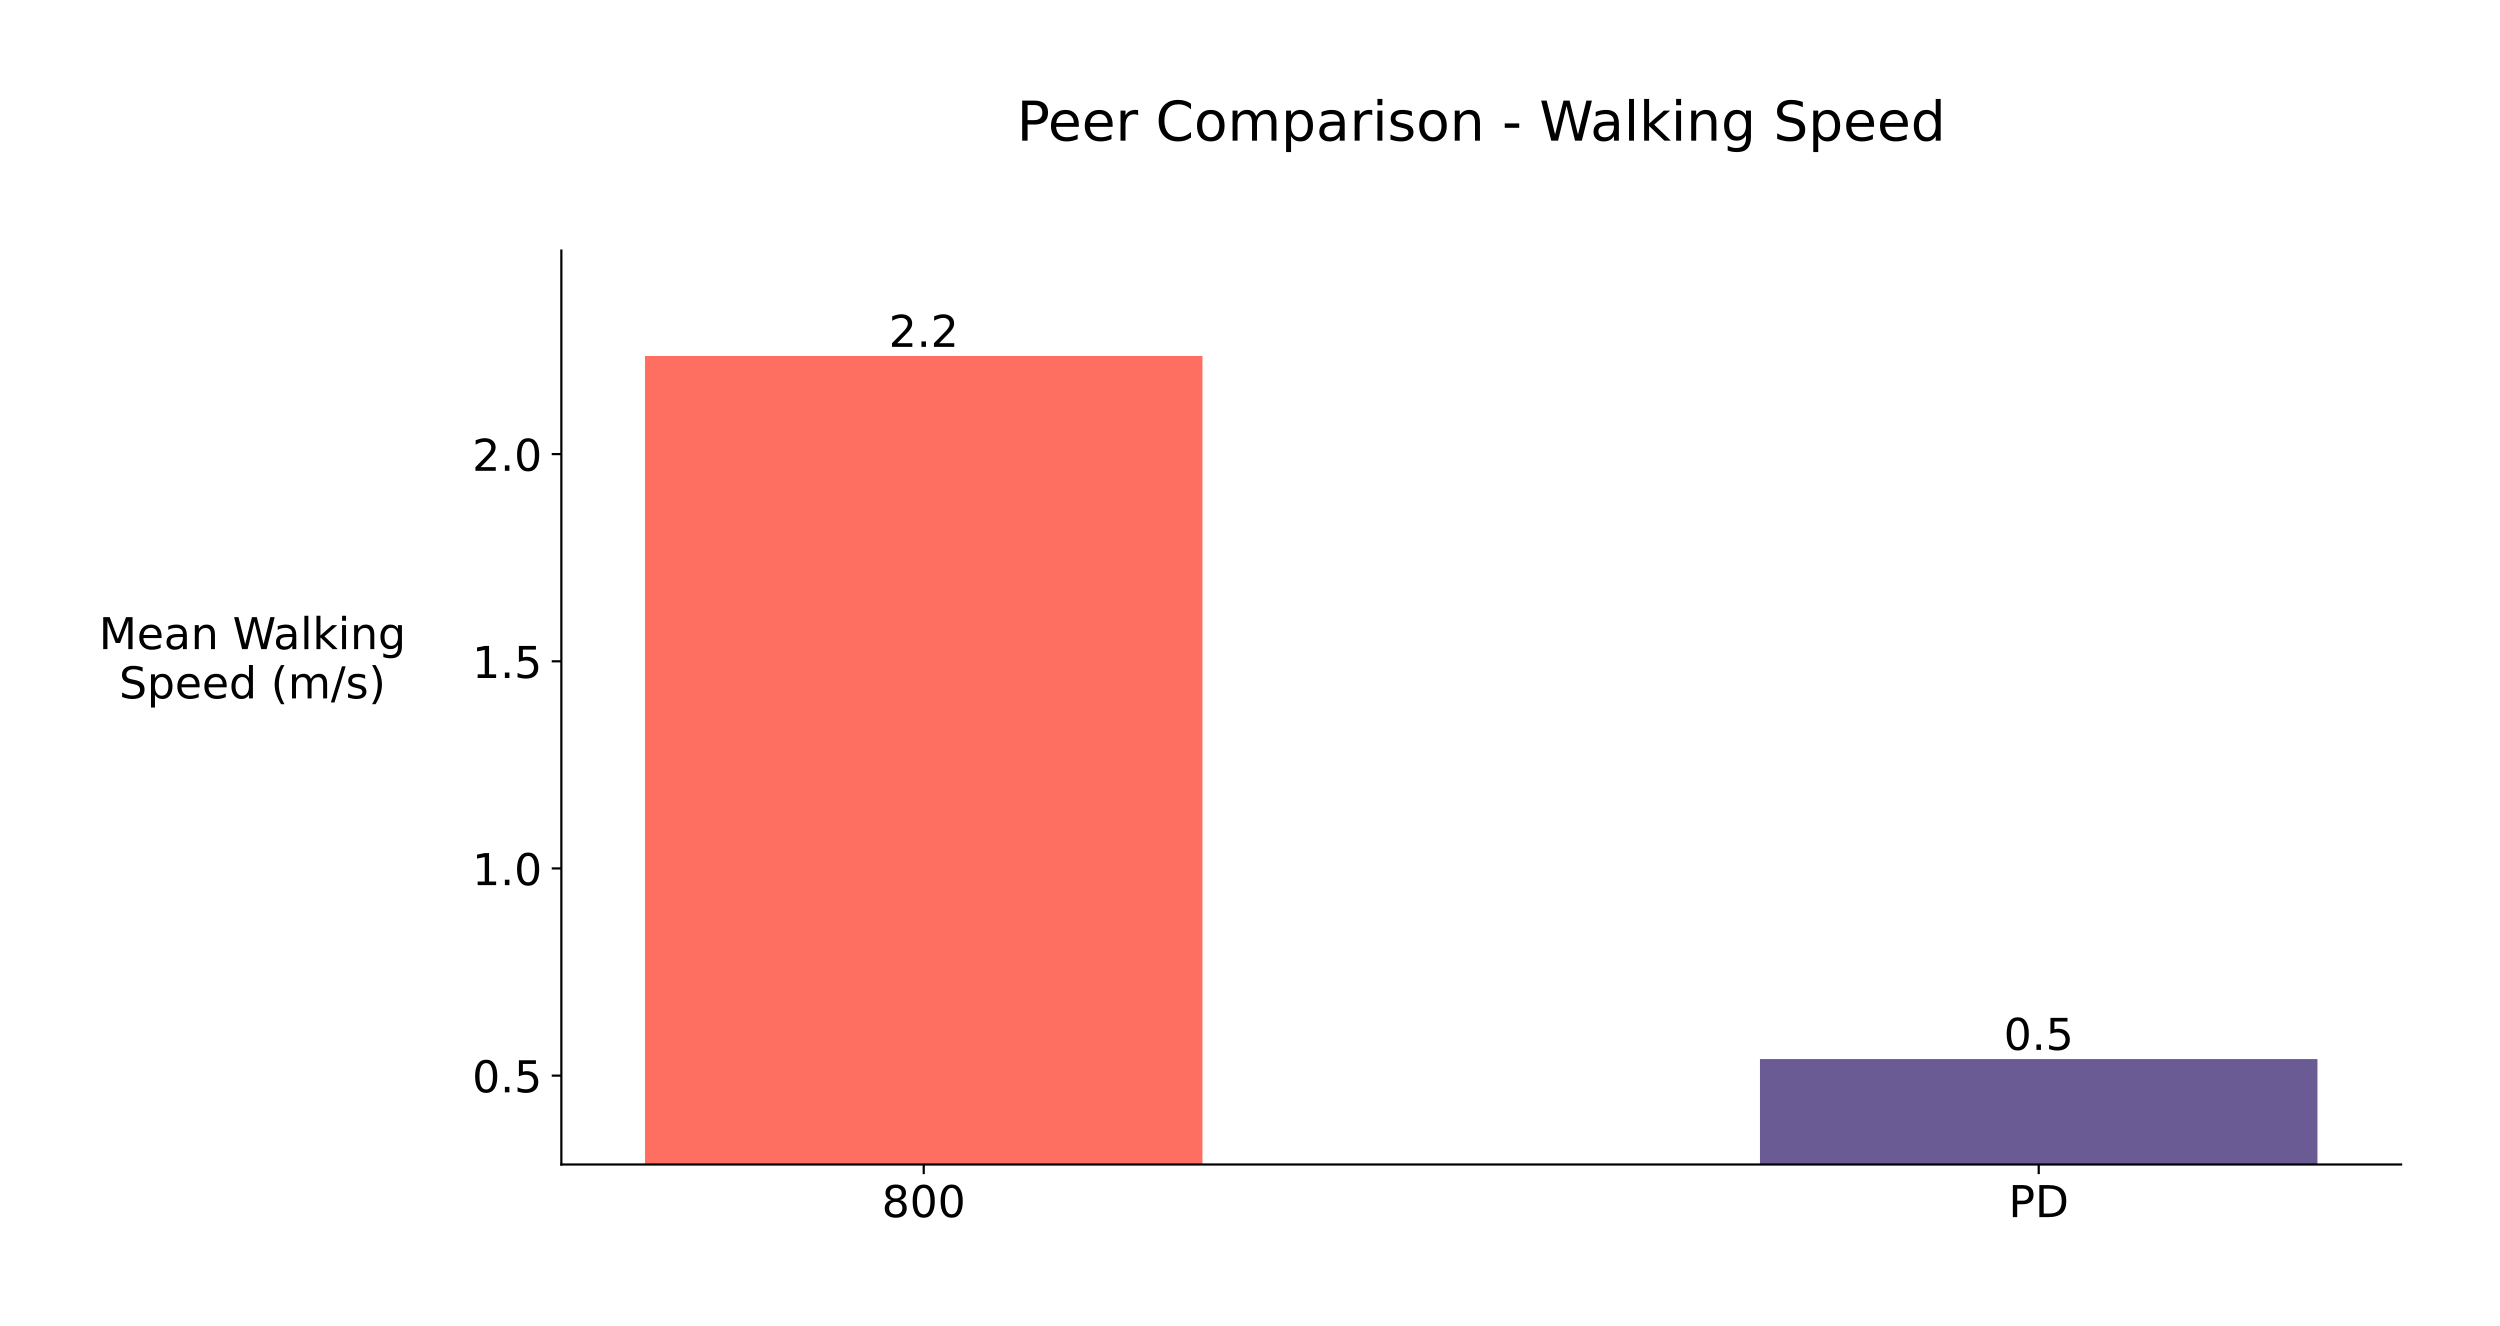
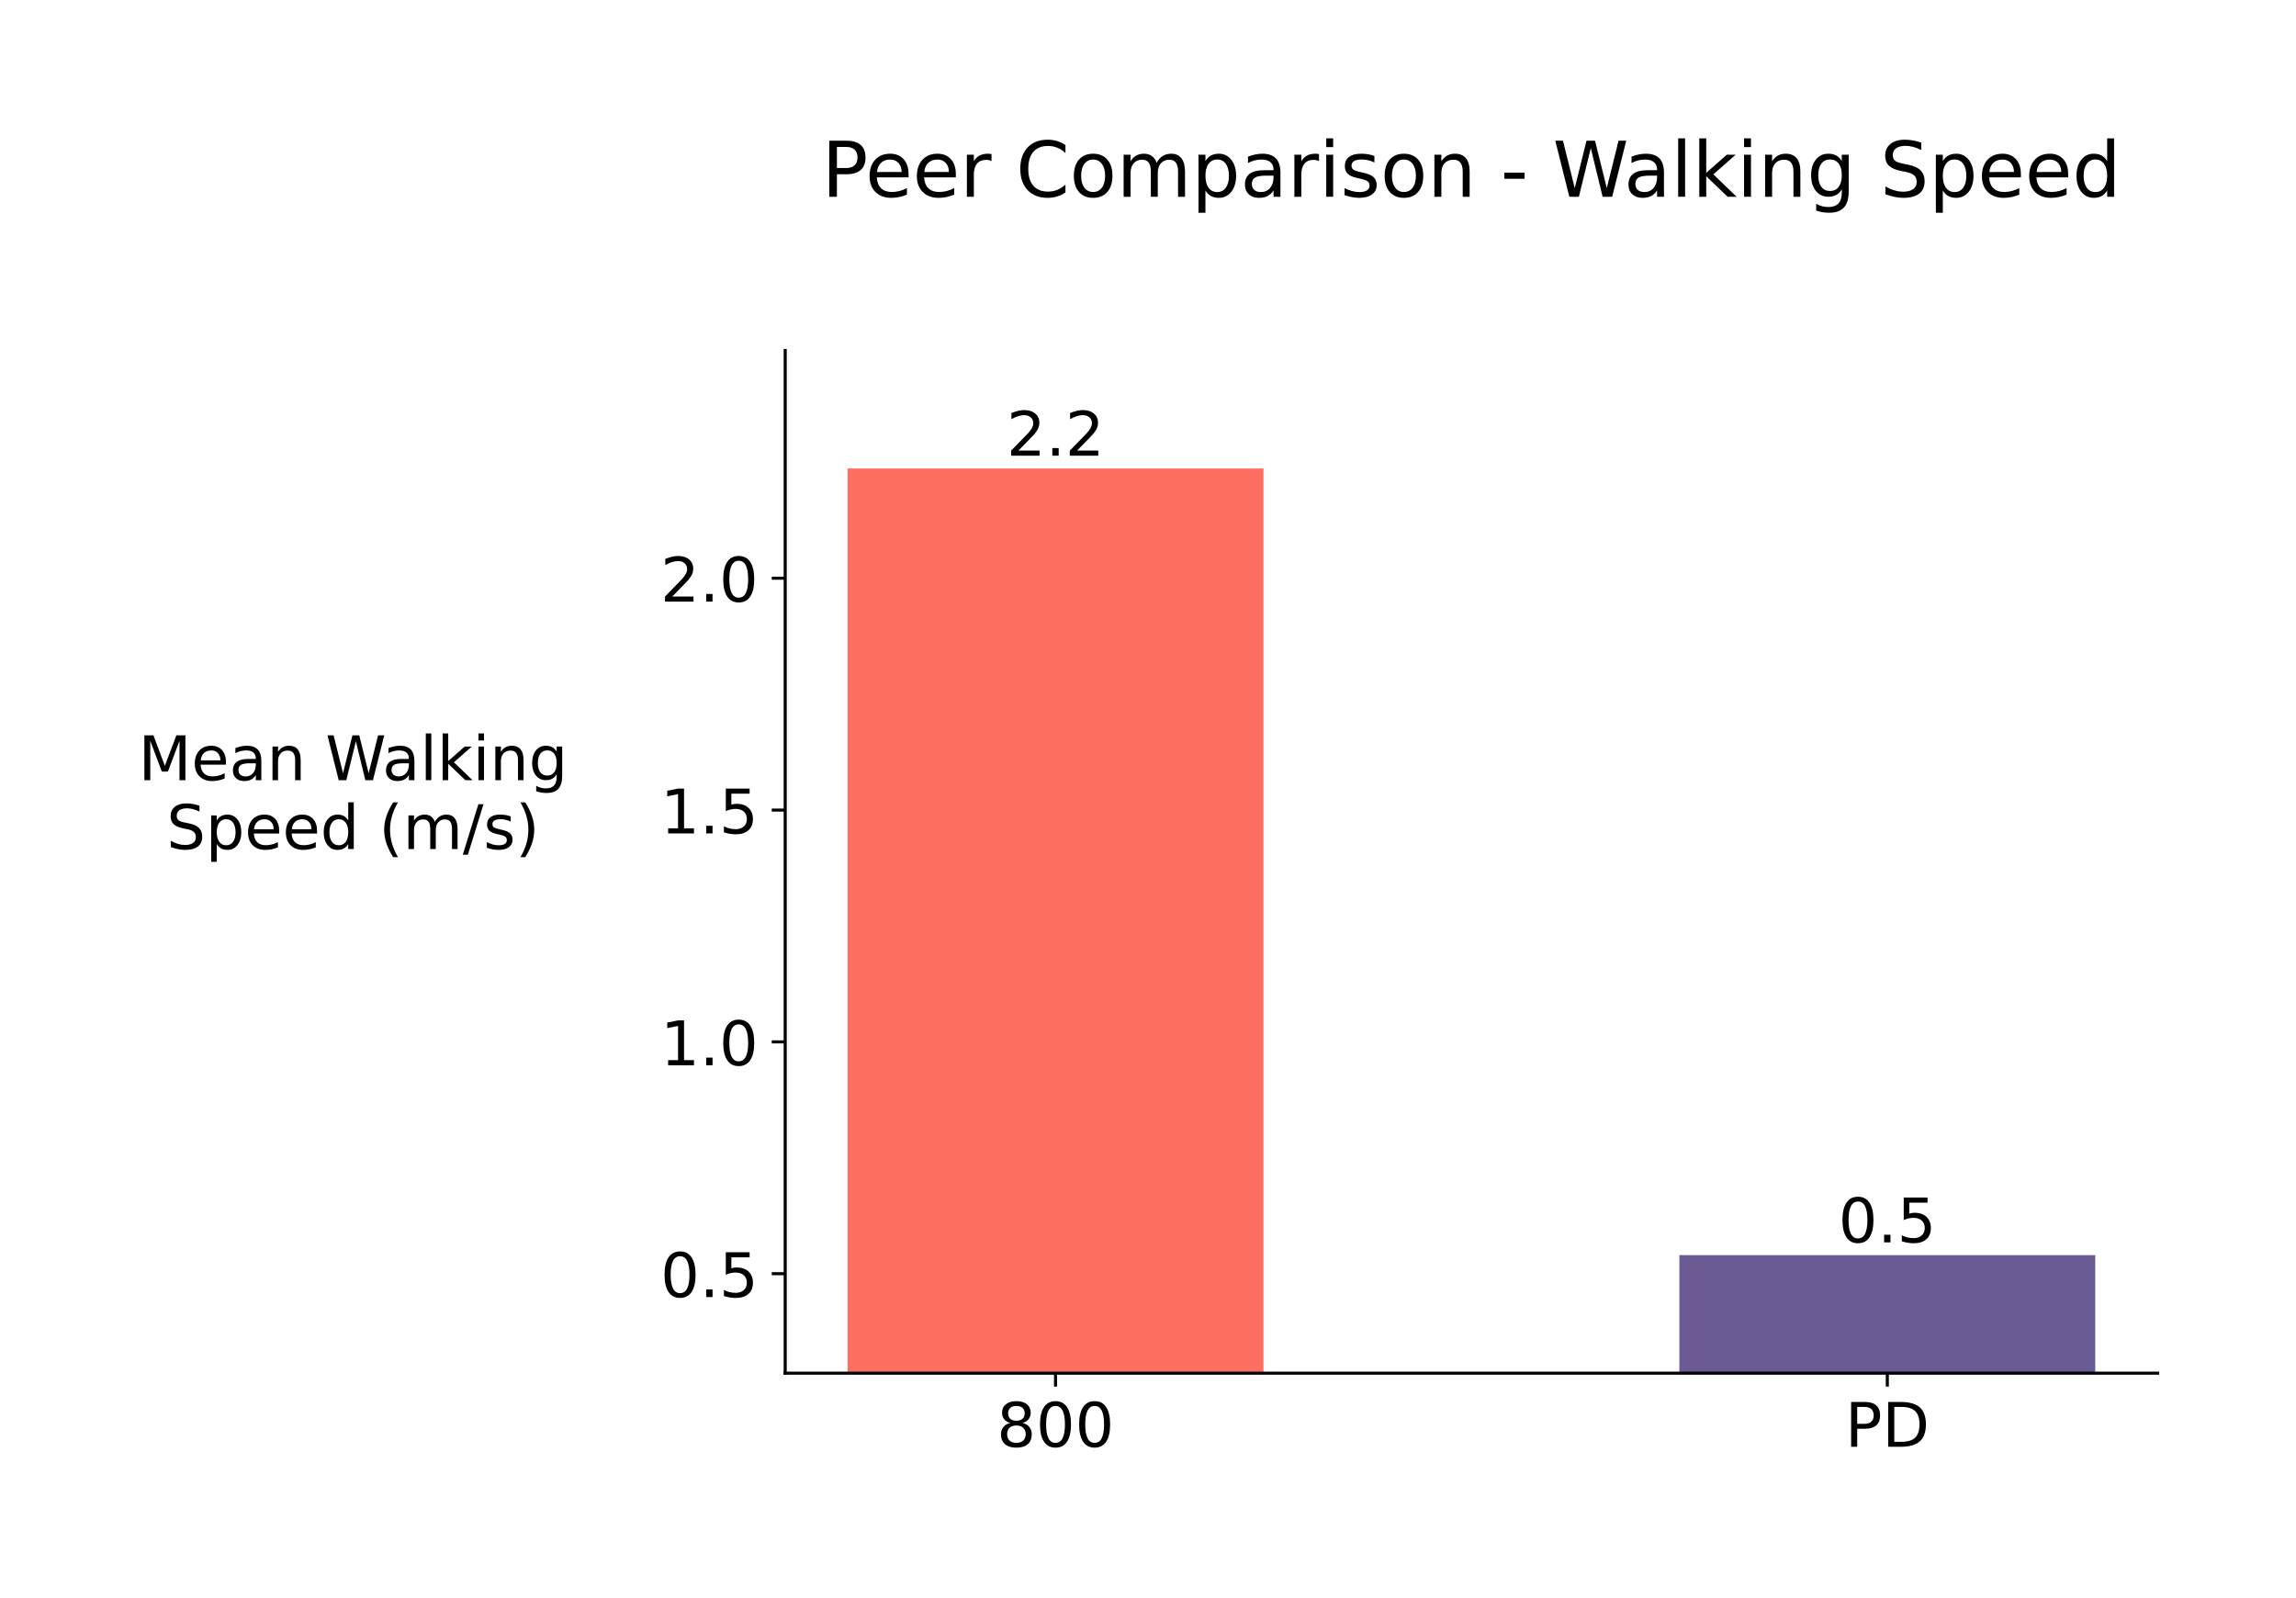
- <svg xmlns="http://www.w3.org/2000/svg" xmlns:xlink="http://www.w3.org/1999/xlink" width="909.914pt" height="482.322pt" viewBox="0 0 909.914 482.322" version="1.1">
+ <svg xmlns="http://www.w3.org/2000/svg" xmlns:xlink="http://www.w3.org/1999/xlink" width="597.434pt" height="415.794pt" viewBox="0 0 597.434 415.794" version="1.1">
  <defs>
    <style type="text/css">*{stroke-linejoin: round; stroke-linecap: butt}</style>
  </defs>
  <g id="figure_1">
    <g id="patch_1">
-       <path d="M 0 482.322  L 909.914 482.322  L 909.914 0  L 0 0  L 0 482.322  z " style="fill: none" />
+       <path d="M -0 415.794  L 597.434 415.794  L 597.434 -0  L -0 -0  L -0 415.794  z " style="fill: none" />
    </g>
    <g id="axes_1">
      <g id="patch_2">
-         <path d="M 204.314 423.837  L 873.914 423.837  L 873.914 91.197  L 204.314 91.197  L 204.314 423.837  z " style="fill: none" />
+         <path d="M 204.314 357.309  L 561.434 357.309  L 561.434 91.197  L 204.314 91.197  L 204.314 357.309  z " style="fill: none" />
      </g>
      <g id="patch_3">
-         <path d="M 234.75 466.891  L 437.659 466.891  L 437.659 129.578  L 234.75 129.578  z " clip-path="url(#p5990bf291f)" style="fill: #ff6f61" />
+         <path d="M 220.546 391.752  L 328.765 391.752  L 328.765 121.902  L 220.546 121.902  z " clip-path="url(#p9bfdba44d8)" style="fill: #ff6f61" />
      </g>
      <g id="patch_4">
-         <path d="M 640.568 466.891  L 843.477 466.891  L 843.477 385.455  L 640.568 385.455  z " clip-path="url(#p5990bf291f)" style="fill: #6b5b95" />
+         <path d="M 436.983 391.752  L 545.201 391.752  L 545.201 326.604  L 436.983 326.604  z " clip-path="url(#p9bfdba44d8)" style="fill: #6b5b95" />
      </g>
      <g id="matplotlib.axis_1">
        <g id="xtick_1">
          <g id="line2d_1">
            <defs>
-               <path id="mc41c2a1a38" d="M 0 0  L 0 3.5  " style="stroke: #000000; stroke-width: 0.8" />
-             </defs>
-             <g>
-               <use xlink:href="#mc41c2a1a38" x="336.205" y="423.837" style="stroke: #000000; stroke-width: 0.8" />
+               <path id="md28b449a03" d="M 0 0  L 0 3.5  " style="stroke: #000000; stroke-width: 0.8" />
+             </defs>
+             <g>
+               <use xlink:href="#md28b449a03" x="274.656" y="357.309" style="stroke: #000000; stroke-width: 0.8" />
            </g>
          </g>
          <g id="text_1">
-             <g transform="translate(320.9347 442.9944) scale(0.16 -0.16)">
+             <g transform="translate(259.3856 376.4664) scale(0.16 -0.16)">
              <defs>
                <path id="DejaVuSans-38" d="M 2034 2216  Q 1584 2216 1326 1975  Q 1069 1734 1069 1313  Q 1069 891 1326 650  Q 1584 409 2034 409  Q 2484 409 2743 651  Q 3003 894 3003 1313  Q 3003 1734 2745 1975  Q 2488 2216 2034 2216  z M 1403 2484  Q 997 2584 770 2862  Q 544 3141 544 3541  Q 544 4100 942 4425  Q 1341 4750 2034 4750  Q 2731 4750 3128 4425  Q 3525 4100 3525 3541  Q 3525 3141 3298 2862  Q 3072 2584 2669 2484  Q 3125 2378 3379 2068  Q 3634 1759 3634 1313  Q 3634 634 3220 271  Q 2806 -91 2034 -91  Q 1263 -91 848 271  Q 434 634 434 1313  Q 434 1759 690 2068  Q 947 2378 1403 2484  z M 1172 3481  Q 1172 3119 1398 2916  Q 1625 2713 2034 2713  Q 2441 2713 2670 2916  Q 2900 3119 2900 3481  Q 2900 3844 2670 4047  Q 2441 4250 2034 4250  Q 1625 4250 1398 4047  Q 1172 3844 1172 3481  z " transform="scale(0.015625)" />
                <path id="DejaVuSans-30" d="M 2034 4250  Q 1547 4250 1301 3770  Q 1056 3291 1056 2328  Q 1056 1369 1301 889  Q 1547 409 2034 409  Q 2525 409 2770 889  Q 3016 1369 3016 2328  Q 3016 3291 2770 3770  Q 2525 4250 2034 4250  z M 2034 4750  Q 2819 4750 3233 4129  Q 3647 3509 3647 2328  Q 3647 1150 3233 529  Q 2819 -91 2034 -91  Q 1250 -91 836 529  Q 422 1150 422 2328  Q 422 3509 836 4129  Q 1250 4750 2034 4750  z " transform="scale(0.015625)" />
              </defs>
              <use xlink:href="#DejaVuSans-38" />
              <use xlink:href="#DejaVuSans-30" x="63.623" />
              <use xlink:href="#DejaVuSans-30" x="127.246" />
            </g>
          </g>
        </g>
        <g id="xtick_2">
          <g id="line2d_2">
            <g>
-               <use xlink:href="#mc41c2a1a38" x="742.023" y="423.837" style="stroke: #000000; stroke-width: 0.8" />
+               <use xlink:href="#md28b449a03" x="491.092" y="357.309" style="stroke: #000000; stroke-width: 0.8" />
            </g>
          </g>
          <g id="text_2">
-             <g transform="translate(731.0391 442.9944) scale(0.16 -0.16)">
+             <g transform="translate(480.1082 376.4664) scale(0.16 -0.16)">
              <defs>
                <path id="DejaVuSans-50" d="M 1259 4147  L 1259 2394  L 2053 2394  Q 2494 2394 2734 2622  Q 2975 2850 2975 3272  Q 2975 3691 2734 3919  Q 2494 4147 2053 4147  L 1259 4147  z M 628 4666  L 2053 4666  Q 2838 4666 3239 4311  Q 3641 3956 3641 3272  Q 3641 2581 3239 2228  Q 2838 1875 2053 1875  L 1259 1875  L 1259 0  L 628 0  L 628 4666  z " transform="scale(0.015625)" />
                <path id="DejaVuSans-44" d="M 1259 4147  L 1259 519  L 2022 519  Q 2988 519 3436 956  Q 3884 1394 3884 2338  Q 3884 3275 3436 3711  Q 2988 4147 2022 4147  L 1259 4147  z M 628 4666  L 1925 4666  Q 3281 4666 3915 4102  Q 4550 3538 4550 2338  Q 4550 1131 3912 565  Q 3275 0 1925 0  L 628 0  L 628 4666  z " transform="scale(0.015625)" />
              </defs>
              <use xlink:href="#DejaVuSans-50" />
              <use xlink:href="#DejaVuSans-44" x="60.303" />
            </g>
          </g>
        </g>
      </g>
      <g id="matplotlib.axis_2">
        <g id="ytick_1">
          <g id="line2d_3">
            <defs>
-               <path id="m1b65526519" d="M 0 0  L -3.5 0  " style="stroke: #000000; stroke-width: 0.8" />
-             </defs>
-             <g>
-               <use xlink:href="#m1b65526519" x="204.314" y="391.488" style="stroke: #000000; stroke-width: 0.8" />
+               <path id="mf438539d15" d="M 0 0  L -3.5 0  " style="stroke: #000000; stroke-width: 0.8" />
+             </defs>
+             <g>
+               <use xlink:href="#mf438539d15" x="204.314" y="331.429" style="stroke: #000000; stroke-width: 0.8" />
            </g>
          </g>
          <g id="text_3">
-             <g transform="translate(171.8688 397.5663) scale(0.16 -0.16)">
+             <g transform="translate(171.8688 337.5082) scale(0.16 -0.16)">
              <defs>
                <path id="DejaVuSans-2e" d="M 684 794  L 1344 794  L 1344 0  L 684 0  L 684 794  z " transform="scale(0.015625)" />
                <path id="DejaVuSans-35" d="M 691 4666  L 3169 4666  L 3169 4134  L 1269 4134  L 1269 2991  Q 1406 3038 1543 3061  Q 1681 3084 1819 3084  Q 2600 3084 3056 2656  Q 3513 2228 3513 1497  Q 3513 744 3044 326  Q 2575 -91 1722 -91  Q 1428 -91 1123 -41  Q 819 9 494 109  L 494 744  Q 775 591 1075 516  Q 1375 441 1709 441  Q 2250 441 2565 725  Q 2881 1009 2881 1497  Q 2881 1984 2565 2268  Q 2250 2553 1709 2553  Q 1456 2553 1204 2497  Q 953 2441 691 2322  L 691 4666  z " transform="scale(0.015625)" />
              </defs>
              <use xlink:href="#DejaVuSans-30" />
              <use xlink:href="#DejaVuSans-2e" x="63.623" />
              <use xlink:href="#DejaVuSans-35" x="95.41" />
            </g>
          </g>
        </g>
        <g id="ytick_2">
          <g id="line2d_4">
            <g>
-               <use xlink:href="#m1b65526519" x="204.314" y="316.085" style="stroke: #000000; stroke-width: 0.8" />
+               <use xlink:href="#mf438539d15" x="204.314" y="271.107" style="stroke: #000000; stroke-width: 0.8" />
            </g>
          </g>
          <g id="text_4">
-             <g transform="translate(171.8688 322.1633) scale(0.16 -0.16)">
+             <g transform="translate(171.8688 277.1857) scale(0.16 -0.16)">
              <defs>
                <path id="DejaVuSans-31" d="M 794 531  L 1825 531  L 1825 4091  L 703 3866  L 703 4441  L 1819 4666  L 2450 4666  L 2450 531  L 3481 531  L 3481 0  L 794 0  L 794 531  z " transform="scale(0.015625)" />
              </defs>
              <use xlink:href="#DejaVuSans-31" />
              <use xlink:href="#DejaVuSans-2e" x="63.623" />
              <use xlink:href="#DejaVuSans-30" x="95.41" />
            </g>
          </g>
        </g>
        <g id="ytick_3">
          <g id="line2d_5">
            <g>
-               <use xlink:href="#m1b65526519" x="204.314" y="240.681" style="stroke: #000000; stroke-width: 0.8" />
+               <use xlink:href="#mf438539d15" x="204.314" y="210.785" style="stroke: #000000; stroke-width: 0.8" />
            </g>
          </g>
          <g id="text_5">
-             <g transform="translate(171.8688 246.7602) scale(0.16 -0.16)">
+             <g transform="translate(171.8688 216.8633) scale(0.16 -0.16)">
              <use xlink:href="#DejaVuSans-31" />
              <use xlink:href="#DejaVuSans-2e" x="63.623" />
              <use xlink:href="#DejaVuSans-35" x="95.41" />
            </g>
          </g>
        </g>
        <g id="ytick_4">
          <g id="line2d_6">
            <g>
-               <use xlink:href="#m1b65526519" x="204.314" y="165.278" style="stroke: #000000; stroke-width: 0.8" />
+               <use xlink:href="#mf438539d15" x="204.314" y="150.462" style="stroke: #000000; stroke-width: 0.8" />
            </g>
          </g>
          <g id="text_6">
-             <g transform="translate(171.8688 171.3571) scale(0.16 -0.16)">
+             <g transform="translate(171.8688 156.5408) scale(0.16 -0.16)">
              <defs>
                <path id="DejaVuSans-32" d="M 1228 531  L 3431 531  L 3431 0  L 469 0  L 469 531  Q 828 903 1448 1529  Q 2069 2156 2228 2338  Q 2531 2678 2651 2914  Q 2772 3150 2772 3378  Q 2772 3750 2511 3984  Q 2250 4219 1831 4219  Q 1534 4219 1204 4116  Q 875 4013 500 3803  L 500 4441  Q 881 4594 1212 4672  Q 1544 4750 1819 4750  Q 2544 4750 2975 4387  Q 3406 4025 3406 3419  Q 3406 3131 3298 2873  Q 3191 2616 2906 2266  Q 2828 2175 2409 1742  Q 1991 1309 1228 531  z " transform="scale(0.015625)" />
              </defs>
              <use xlink:href="#DejaVuSans-32" />
              <use xlink:href="#DejaVuSans-2e" x="63.623" />
              <use xlink:href="#DejaVuSans-30" x="95.41" />
            </g>
          </g>
        </g>
        <g id="text_7">
-           <g transform="translate(36 236.2729) scale(0.16 -0.16)">
+           <g transform="translate(36 203.0089) scale(0.16 -0.16)">
            <defs>
              <path id="DejaVuSans-4d" d="M 628 4666  L 1569 4666  L 2759 1491  L 3956 4666  L 4897 4666  L 4897 0  L 4281 0  L 4281 4097  L 3078 897  L 2444 897  L 1241 4097  L 1241 0  L 628 0  L 628 4666  z " transform="scale(0.015625)" />
              <path id="DejaVuSans-65" d="M 3597 1894  L 3597 1613  L 953 1613  Q 991 1019 1311 708  Q 1631 397 2203 397  Q 2534 397 2845 478  Q 3156 559 3463 722  L 3463 178  Q 3153 47 2828 -22  Q 2503 -91 2169 -91  Q 1331 -91 842 396  Q 353 884 353 1716  Q 353 2575 817 3079  Q 1281 3584 2069 3584  Q 2775 3584 3186 3129  Q 3597 2675 3597 1894  z M 3022 2063  Q 3016 2534 2758 2815  Q 2500 3097 2075 3097  Q 1594 3097 1305 2825  Q 1016 2553 972 2059  L 3022 2063  z " transform="scale(0.015625)" />
              <path id="DejaVuSans-61" d="M 2194 1759  Q 1497 1759 1228 1600  Q 959 1441 959 1056  Q 959 750 1161 570  Q 1363 391 1709 391  Q 2188 391 2477 730  Q 2766 1069 2766 1631  L 2766 1759  L 2194 1759  z M 3341 1997  L 3341 0  L 2766 0  L 2766 531  Q 2569 213 2275 61  Q 1981 -91 1556 -91  Q 1019 -91 701 211  Q 384 513 384 1019  Q 384 1609 779 1909  Q 1175 2209 1959 2209  L 2766 2209  L 2766 2266  Q 2766 2663 2505 2880  Q 2244 3097 1772 3097  Q 1472 3097 1187 3025  Q 903 2953 641 2809  L 641 3341  Q 956 3463 1253 3523  Q 1550 3584 1831 3584  Q 2591 3584 2966 3190  Q 3341 2797 3341 1997  z " transform="scale(0.015625)" />
              <path id="DejaVuSans-6e" d="M 3513 2113  L 3513 0  L 2938 0  L 2938 2094  Q 2938 2591 2744 2837  Q 2550 3084 2163 3084  Q 1697 3084 1428 2787  Q 1159 2491 1159 1978  L 1159 0  L 581 0  L 581 3500  L 1159 3500  L 1159 2956  Q 1366 3272 1645 3428  Q 1925 3584 2291 3584  Q 2894 3584 3203 3211  Q 3513 2838 3513 2113  z " transform="scale(0.015625)" />
              <path id="DejaVuSans-20" transform="scale(0.015625)" />
              <path id="DejaVuSans-57" d="M 213 4666  L 850 4666  L 1831 722  L 2809 4666  L 3519 4666  L 4500 722  L 5478 4666  L 6119 4666  L 4947 0  L 4153 0  L 3169 4050  L 2175 0  L 1381 0  L 213 4666  z " transform="scale(0.015625)" />
              <path id="DejaVuSans-6c" d="M 603 4863  L 1178 4863  L 1178 0  L 603 0  L 603 4863  z " transform="scale(0.015625)" />
              <path id="DejaVuSans-6b" d="M 581 4863  L 1159 4863  L 1159 1991  L 2875 3500  L 3609 3500  L 1753 1863  L 3688 0  L 2938 0  L 1159 1709  L 1159 0  L 581 0  L 581 4863  z " transform="scale(0.015625)" />
              <path id="DejaVuSans-69" d="M 603 3500  L 1178 3500  L 1178 0  L 603 0  L 603 3500  z M 603 4863  L 1178 4863  L 1178 4134  L 603 4134  L 603 4863  z " transform="scale(0.015625)" />
              <path id="DejaVuSans-67" d="M 2906 1791  Q 2906 2416 2648 2759  Q 2391 3103 1925 3103  Q 1463 3103 1205 2759  Q 947 2416 947 1791  Q 947 1169 1205 825  Q 1463 481 1925 481  Q 2391 481 2648 825  Q 2906 1169 2906 1791  z M 3481 434  Q 3481 -459 3084 -895  Q 2688 -1331 1869 -1331  Q 1566 -1331 1297 -1286  Q 1028 -1241 775 -1147  L 775 -588  Q 1028 -725 1275 -790  Q 1522 -856 1778 -856  Q 2344 -856 2625 -561  Q 2906 -266 2906 331  L 2906 616  Q 2728 306 2450 153  Q 2172 0 1784 0  Q 1141 0 747 490  Q 353 981 353 1791  Q 353 2603 747 3093  Q 1141 3584 1784 3584  Q 2172 3584 2450 3431  Q 2728 3278 2906 2969  L 2906 3500  L 3481 3500  L 3481 434  z " transform="scale(0.015625)" />
            </defs>
            <use xlink:href="#DejaVuSans-4d" />
            <use xlink:href="#DejaVuSans-65" x="86.279" />
            <use xlink:href="#DejaVuSans-61" x="147.803" />
            <use xlink:href="#DejaVuSans-6e" x="209.082" />
            <use xlink:href="#DejaVuSans-20" x="272.461" />
            <use xlink:href="#DejaVuSans-57" x="304.248" />
            <use xlink:href="#DejaVuSans-61" x="396.75" />
            <use xlink:href="#DejaVuSans-6c" x="458.029" />
            <use xlink:href="#DejaVuSans-6b" x="485.812" />
            <use xlink:href="#DejaVuSans-69" x="543.723" />
            <use xlink:href="#DejaVuSans-6e" x="571.506" />
            <use xlink:href="#DejaVuSans-67" x="634.885" />
          </g>
-           <g transform="translate(43.3475 254.1894) scale(0.16 -0.16)">
+           <g transform="translate(43.3475 220.9254) scale(0.16 -0.16)">
            <defs>
              <path id="DejaVuSans-53" d="M 3425 4513  L 3425 3897  Q 3066 4069 2747 4153  Q 2428 4238 2131 4238  Q 1616 4238 1336 4038  Q 1056 3838 1056 3469  Q 1056 3159 1242 3001  Q 1428 2844 1947 2747  L 2328 2669  Q 3034 2534 3370 2195  Q 3706 1856 3706 1288  Q 3706 609 3251 259  Q 2797 -91 1919 -91  Q 1588 -91 1214 -16  Q 841 59 441 206  L 441 856  Q 825 641 1194 531  Q 1563 422 1919 422  Q 2459 422 2753 634  Q 3047 847 3047 1241  Q 3047 1584 2836 1778  Q 2625 1972 2144 2069  L 1759 2144  Q 1053 2284 737 2584  Q 422 2884 422 3419  Q 422 4038 858 4394  Q 1294 4750 2059 4750  Q 2388 4750 2728 4690  Q 3069 4631 3425 4513  z " transform="scale(0.015625)" />
              <path id="DejaVuSans-70" d="M 1159 525  L 1159 -1331  L 581 -1331  L 581 3500  L 1159 3500  L 1159 2969  Q 1341 3281 1617 3432  Q 1894 3584 2278 3584  Q 2916 3584 3314 3078  Q 3713 2572 3713 1747  Q 3713 922 3314 415  Q 2916 -91 2278 -91  Q 1894 -91 1617 61  Q 1341 213 1159 525  z M 3116 1747  Q 3116 2381 2855 2742  Q 2594 3103 2138 3103  Q 1681 3103 1420 2742  Q 1159 2381 1159 1747  Q 1159 1113 1420 752  Q 1681 391 2138 391  Q 2594 391 2855 752  Q 3116 1113 3116 1747  z " transform="scale(0.015625)" />
              <path id="DejaVuSans-64" d="M 2906 2969  L 2906 4863  L 3481 4863  L 3481 0  L 2906 0  L 2906 525  Q 2725 213 2448 61  Q 2172 -91 1784 -91  Q 1150 -91 751 415  Q 353 922 353 1747  Q 353 2572 751 3078  Q 1150 3584 1784 3584  Q 2172 3584 2448 3432  Q 2725 3281 2906 2969  z M 947 1747  Q 947 1113 1208 752  Q 1469 391 1925 391  Q 2381 391 2643 752  Q 2906 1113 2906 1747  Q 2906 2381 2643 2742  Q 2381 3103 1925 3103  Q 1469 3103 1208 2742  Q 947 2381 947 1747  z " transform="scale(0.015625)" />
              <path id="DejaVuSans-28" d="M 1984 4856  Q 1566 4138 1362 3434  Q 1159 2731 1159 2009  Q 1159 1288 1364 580  Q 1569 -128 1984 -844  L 1484 -844  Q 1016 -109 783 600  Q 550 1309 550 2009  Q 550 2706 781 3412  Q 1013 4119 1484 4856  L 1984 4856  z " transform="scale(0.015625)" />
              <path id="DejaVuSans-6d" d="M 3328 2828  Q 3544 3216 3844 3400  Q 4144 3584 4550 3584  Q 5097 3584 5394 3201  Q 5691 2819 5691 2113  L 5691 0  L 5113 0  L 5113 2094  Q 5113 2597 4934 2840  Q 4756 3084 4391 3084  Q 3944 3084 3684 2787  Q 3425 2491 3425 1978  L 3425 0  L 2847 0  L 2847 2094  Q 2847 2600 2669 2842  Q 2491 3084 2119 3084  Q 1678 3084 1418 2786  Q 1159 2488 1159 1978  L 1159 0  L 581 0  L 581 3500  L 1159 3500  L 1159 2956  Q 1356 3278 1631 3431  Q 1906 3584 2284 3584  Q 2666 3584 2933 3390  Q 3200 3197 3328 2828  z " transform="scale(0.015625)" />
              <path id="DejaVuSans-2f" d="M 1625 4666  L 2156 4666  L 531 -594  L 0 -594  L 1625 4666  z " transform="scale(0.015625)" />
              <path id="DejaVuSans-73" d="M 2834 3397  L 2834 2853  Q 2591 2978 2328 3040  Q 2066 3103 1784 3103  Q 1356 3103 1142 2972  Q 928 2841 928 2578  Q 928 2378 1081 2264  Q 1234 2150 1697 2047  L 1894 2003  Q 2506 1872 2764 1633  Q 3022 1394 3022 966  Q 3022 478 2636 193  Q 2250 -91 1575 -91  Q 1294 -91 989 -36  Q 684 19 347 128  L 347 722  Q 666 556 975 473  Q 1284 391 1588 391  Q 1994 391 2212 530  Q 2431 669 2431 922  Q 2431 1156 2273 1281  Q 2116 1406 1581 1522  L 1381 1569  Q 847 1681 609 1914  Q 372 2147 372 2553  Q 372 3047 722 3315  Q 1072 3584 1716 3584  Q 2034 3584 2315 3537  Q 2597 3491 2834 3397  z " transform="scale(0.015625)" />
              <path id="DejaVuSans-29" d="M 513 4856  L 1013 4856  Q 1481 4119 1714 3412  Q 1947 2706 1947 2009  Q 1947 1309 1714 600  Q 1481 -109 1013 -844  L 513 -844  Q 928 -128 1133 580  Q 1338 1288 1338 2009  Q 1338 2731 1133 3434  Q 928 4138 513 4856  z " transform="scale(0.015625)" />
            </defs>
            <use xlink:href="#DejaVuSans-53" />
            <use xlink:href="#DejaVuSans-70" x="63.477" />
            <use xlink:href="#DejaVuSans-65" x="126.953" />
            <use xlink:href="#DejaVuSans-65" x="188.477" />
            <use xlink:href="#DejaVuSans-64" x="250" />
            <use xlink:href="#DejaVuSans-20" x="313.477" />
            <use xlink:href="#DejaVuSans-28" x="345.264" />
            <use xlink:href="#DejaVuSans-6d" x="384.277" />
            <use xlink:href="#DejaVuSans-2f" x="481.689" />
            <use xlink:href="#DejaVuSans-73" x="515.381" />
            <use xlink:href="#DejaVuSans-29" x="567.48" />
          </g>
        </g>
      </g>
      <g id="patch_5">
-         <path d="M 204.314 423.837  L 204.314 91.197  " style="fill: none; stroke: #000000; stroke-width: 0.8; stroke-linejoin: miter; stroke-linecap: square" />
+         <path d="M 204.314 357.309  L 204.314 91.197  " style="fill: none; stroke: #000000; stroke-width: 0.8; stroke-linejoin: miter; stroke-linecap: square" />
      </g>
      <g id="patch_6">
-         <path d="M 204.314 423.837  L 873.914 423.837  " style="fill: none; stroke: #000000; stroke-width: 0.8; stroke-linejoin: miter; stroke-linecap: square" />
+         <path d="M 204.314 357.309  L 561.434 357.309  " style="fill: none; stroke: #000000; stroke-width: 0.8; stroke-linejoin: miter; stroke-linecap: square" />
      </g>
      <g id="text_8">
-         <g transform="translate(323.4822 126.2509) scale(0.16 -0.16)">
+         <g transform="translate(261.9331 118.5746) scale(0.16 -0.16)">
          <use xlink:href="#DejaVuSans-32" />
          <use xlink:href="#DejaVuSans-2e" x="63.623" />
          <use xlink:href="#DejaVuSans-32" x="95.41" />
        </g>
      </g>
      <g id="text_9">
-         <g transform="translate(729.3003 382.1278) scale(0.16 -0.16)">
+         <g transform="translate(478.3694 323.2761) scale(0.16 -0.16)">
          <use xlink:href="#DejaVuSans-30" />
          <use xlink:href="#DejaVuSans-2e" x="63.623" />
          <use xlink:href="#DejaVuSans-35" x="95.41" />
        </g>
      </g>
      <g id="text_10">
-         <g transform="translate(370.0731 51.19687) scale(0.2 -0.2)">
+         <g transform="translate(213.8331 51.19687) scale(0.2 -0.2)">
          <defs>
            <path id="DejaVuSans-72" d="M 2631 2963  Q 2534 3019 2420 3045  Q 2306 3072 2169 3072  Q 1681 3072 1420 2755  Q 1159 2438 1159 1844  L 1159 0  L 581 0  L 581 3500  L 1159 3500  L 1159 2956  Q 1341 3275 1631 3429  Q 1922 3584 2338 3584  Q 2397 3584 2469 3576  Q 2541 3569 2628 3553  L 2631 2963  z " transform="scale(0.015625)" />
            <path id="DejaVuSans-43" d="M 4122 4306  L 4122 3641  Q 3803 3938 3442 4084  Q 3081 4231 2675 4231  Q 1875 4231 1450 3742  Q 1025 3253 1025 2328  Q 1025 1406 1450 917  Q 1875 428 2675 428  Q 3081 428 3442 575  Q 3803 722 4122 1019  L 4122 359  Q 3791 134 3420 21  Q 3050 -91 2638 -91  Q 1578 -91 968 557  Q 359 1206 359 2328  Q 359 3453 968 4101  Q 1578 4750 2638 4750  Q 3056 4750 3426 4639  Q 3797 4528 4122 4306  z " transform="scale(0.015625)" />
            <path id="DejaVuSans-6f" d="M 1959 3097  Q 1497 3097 1228 2736  Q 959 2375 959 1747  Q 959 1119 1226 758  Q 1494 397 1959 397  Q 2419 397 2687 759  Q 2956 1122 2956 1747  Q 2956 2369 2687 2733  Q 2419 3097 1959 3097  z M 1959 3584  Q 2709 3584 3137 3096  Q 3566 2609 3566 1747  Q 3566 888 3137 398  Q 2709 -91 1959 -91  Q 1206 -91 779 398  Q 353 888 353 1747  Q 353 2609 779 3096  Q 1206 3584 1959 3584  z " transform="scale(0.015625)" />
            <path id="DejaVuSans-2d" d="M 313 2009  L 1997 2009  L 1997 1497  L 313 1497  L 313 2009  z " transform="scale(0.015625)" />
          </defs>
          <use xlink:href="#DejaVuSans-50" />
          <use xlink:href="#DejaVuSans-65" x="56.678" />
          <use xlink:href="#DejaVuSans-65" x="118.201" />
          <use xlink:href="#DejaVuSans-72" x="179.725" />
          <use xlink:href="#DejaVuSans-20" x="220.838" />
          <use xlink:href="#DejaVuSans-43" x="252.625" />
          <use xlink:href="#DejaVuSans-6f" x="322.449" />
          <use xlink:href="#DejaVuSans-6d" x="383.631" />
          <use xlink:href="#DejaVuSans-70" x="481.043" />
          <use xlink:href="#DejaVuSans-61" x="544.52" />
          <use xlink:href="#DejaVuSans-72" x="605.799" />
          <use xlink:href="#DejaVuSans-69" x="646.912" />
          <use xlink:href="#DejaVuSans-73" x="674.695" />
          <use xlink:href="#DejaVuSans-6f" x="726.795" />
          <use xlink:href="#DejaVuSans-6e" x="787.977" />
          <use xlink:href="#DejaVuSans-20" x="851.355" />
          <use xlink:href="#DejaVuSans-2d" x="883.143" />
          <use xlink:href="#DejaVuSans-20" x="919.227" />
          <use xlink:href="#DejaVuSans-57" x="951.014" />
          <use xlink:href="#DejaVuSans-61" x="1043.516" />
          <use xlink:href="#DejaVuSans-6c" x="1104.795" />
          <use xlink:href="#DejaVuSans-6b" x="1132.578" />
          <use xlink:href="#DejaVuSans-69" x="1190.488" />
          <use xlink:href="#DejaVuSans-6e" x="1218.271" />
          <use xlink:href="#DejaVuSans-67" x="1281.65" />
          <use xlink:href="#DejaVuSans-20" x="1345.127" />
          <use xlink:href="#DejaVuSans-53" x="1376.914" />
          <use xlink:href="#DejaVuSans-70" x="1440.391" />
          <use xlink:href="#DejaVuSans-65" x="1503.867" />
          <use xlink:href="#DejaVuSans-65" x="1565.391" />
          <use xlink:href="#DejaVuSans-64" x="1626.914" />
        </g>
      </g>
    </g>
  </g>
  <defs>
-     <clipPath id="p5990bf291f">
-       <rect x="204.314" y="91.197" width="669.6" height="332.64" />
+     <clipPath id="p9bfdba44d8">
+       <rect x="204.314" y="91.197" width="357.12" height="266.112" />
    </clipPath>
  </defs>
</svg>
